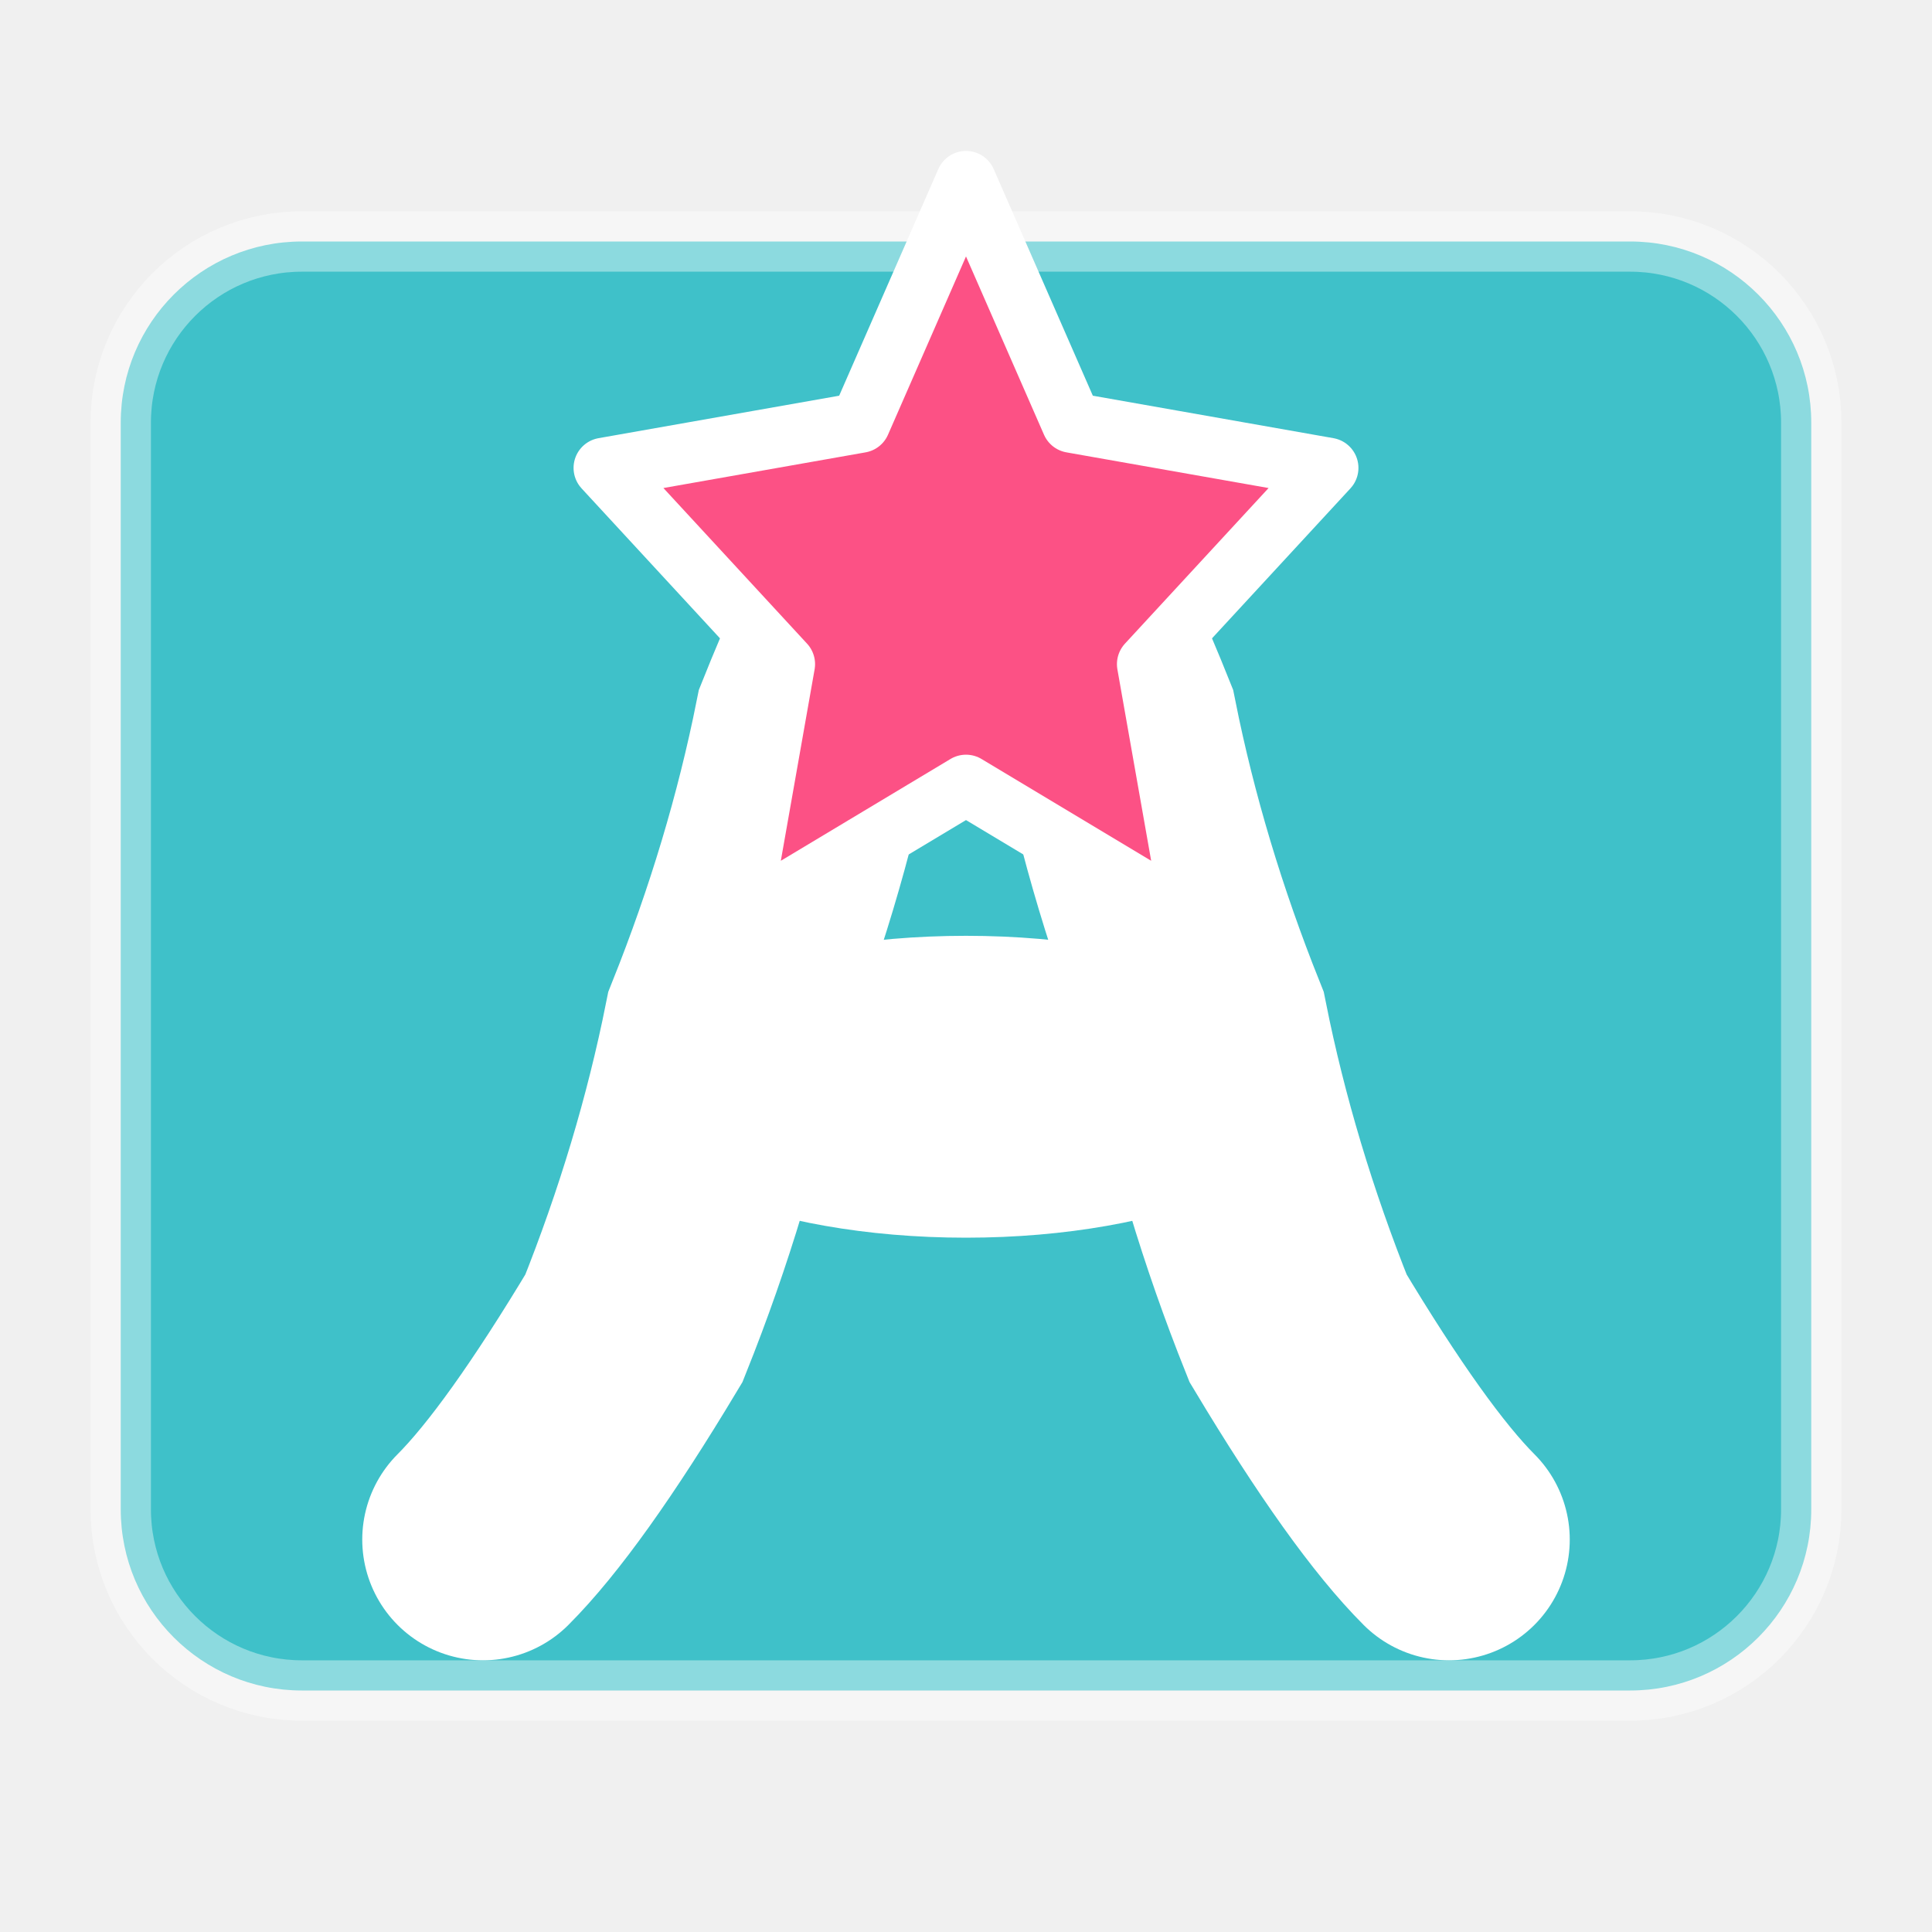
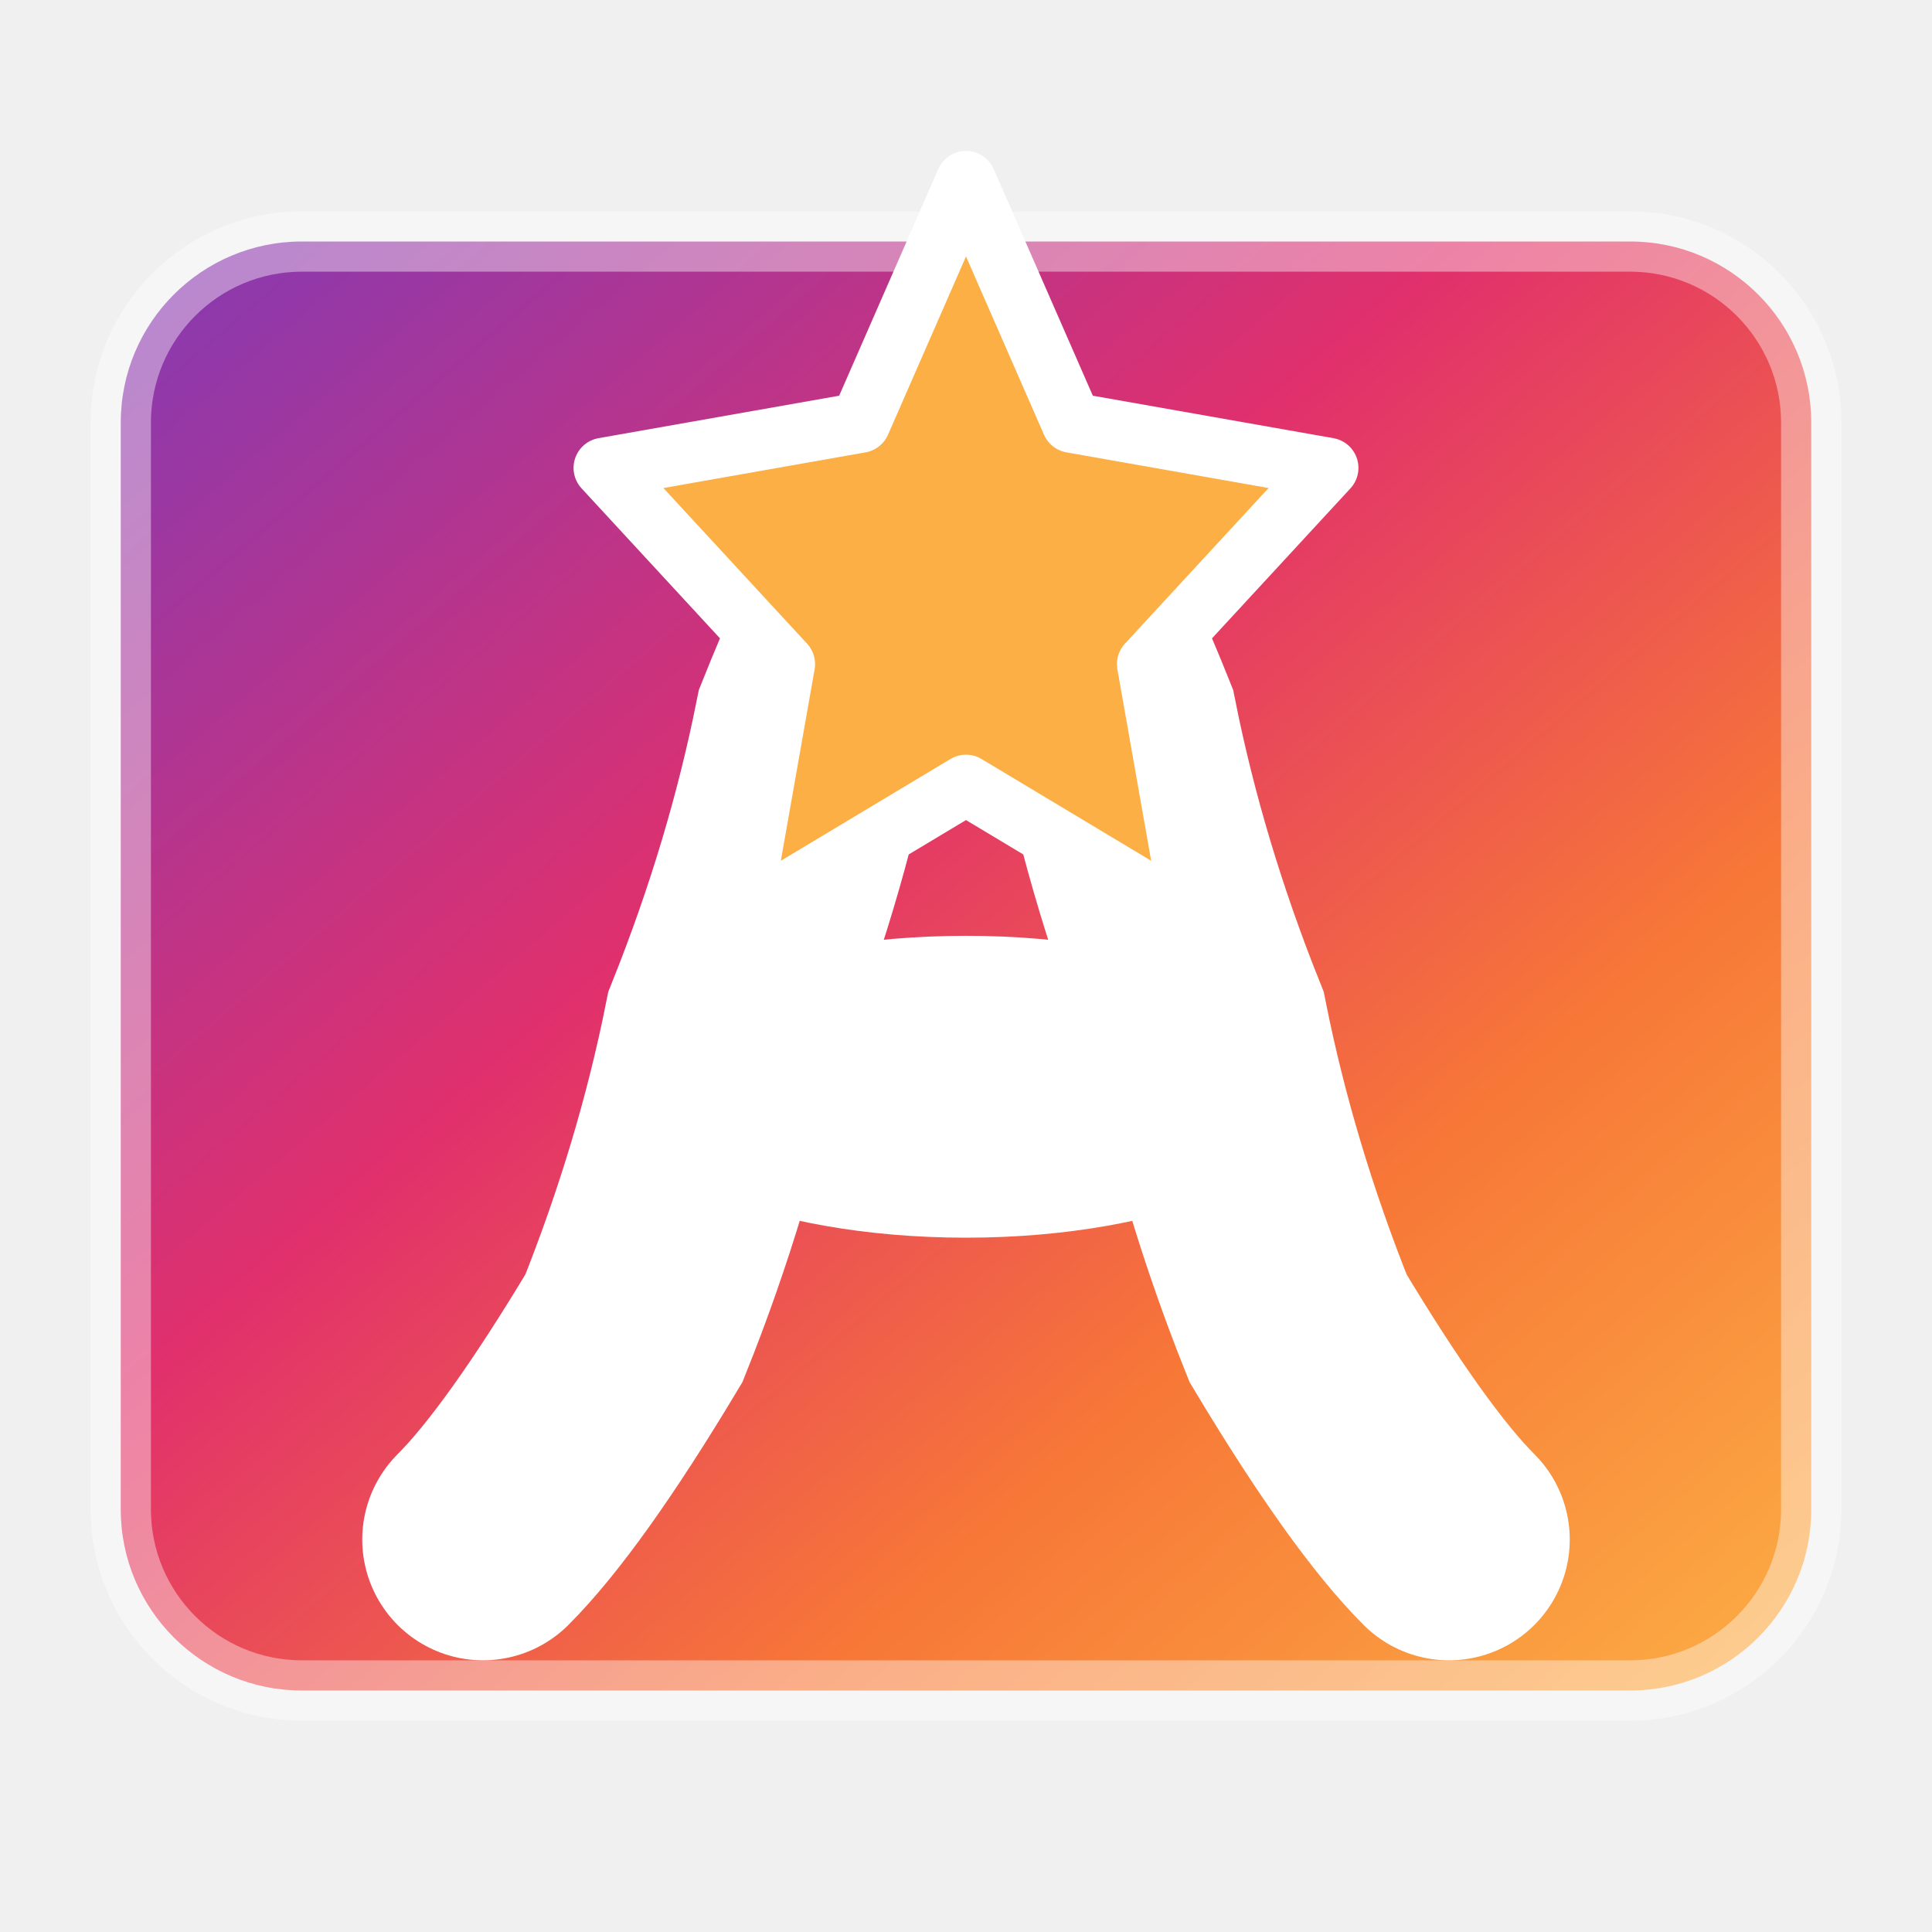
<svg xmlns="http://www.w3.org/2000/svg" viewBox="0 0 64 64">
-   <rect x="4" y="8" width="56" height="48" rx="6" fill="#3FC1C9" />
+   <defs>
+     <linearGradient id="instagramGradient" x1="0%" y1="0%" x2="100%" y2="100%">
+       <stop offset="0%" style="stop-color:#833AB4" />
+       <stop offset="40%" style="stop-color:#E1306C" />
+       <stop offset="70%" style="stop-color:#F77737" />
+       <stop offset="100%" style="stop-color:#FCAF45" />
+     </linearGradient>
+   </defs>
+   <rect x="4" y="8" width="56" height="48" rx="6" fill="url(#instagramGradient)" />
  <rect x="4" y="8" width="56" height="48" rx="6" stroke="white" stroke-width="2" opacity="0.4" fill="none" />
  <path d="M 16 51 Q 18 49 21 44 Q 23 39 24 34 Q 26 29 27 24 Q 29 19 32 14" stroke="white" stroke-width="8" stroke-linecap="round" fill="none" />
  <path d="M 32 14 Q 35 19 37 24 Q 38 29 40 34 Q 41 39 43 44 Q 46 49 48 51" stroke="white" stroke-width="8" stroke-linecap="round" fill="none" />
  <ellipse cx="32" cy="36" rx="12" ry="5" fill="white" />
-   <path d="M 32 6 L 35.5 14 L 44 15.5 L 38 22 L 39.5 30.5 L 32 26 L 24.5 30.5 L 26 22 L 20 15.5 L 28.5 14 Z" fill="#FC5185" stroke="white" stroke-width="2" stroke-linejoin="round" />
+   <path d="M 32 6 L 35.5 14 L 44 15.5 L 38 22 L 39.5 30.5 L 32 26 L 24.5 30.5 L 26 22 L 20 15.5 L 28.5 14 Z" fill="#FCAF45" stroke="white" stroke-width="2" stroke-linejoin="round" />
</svg>
